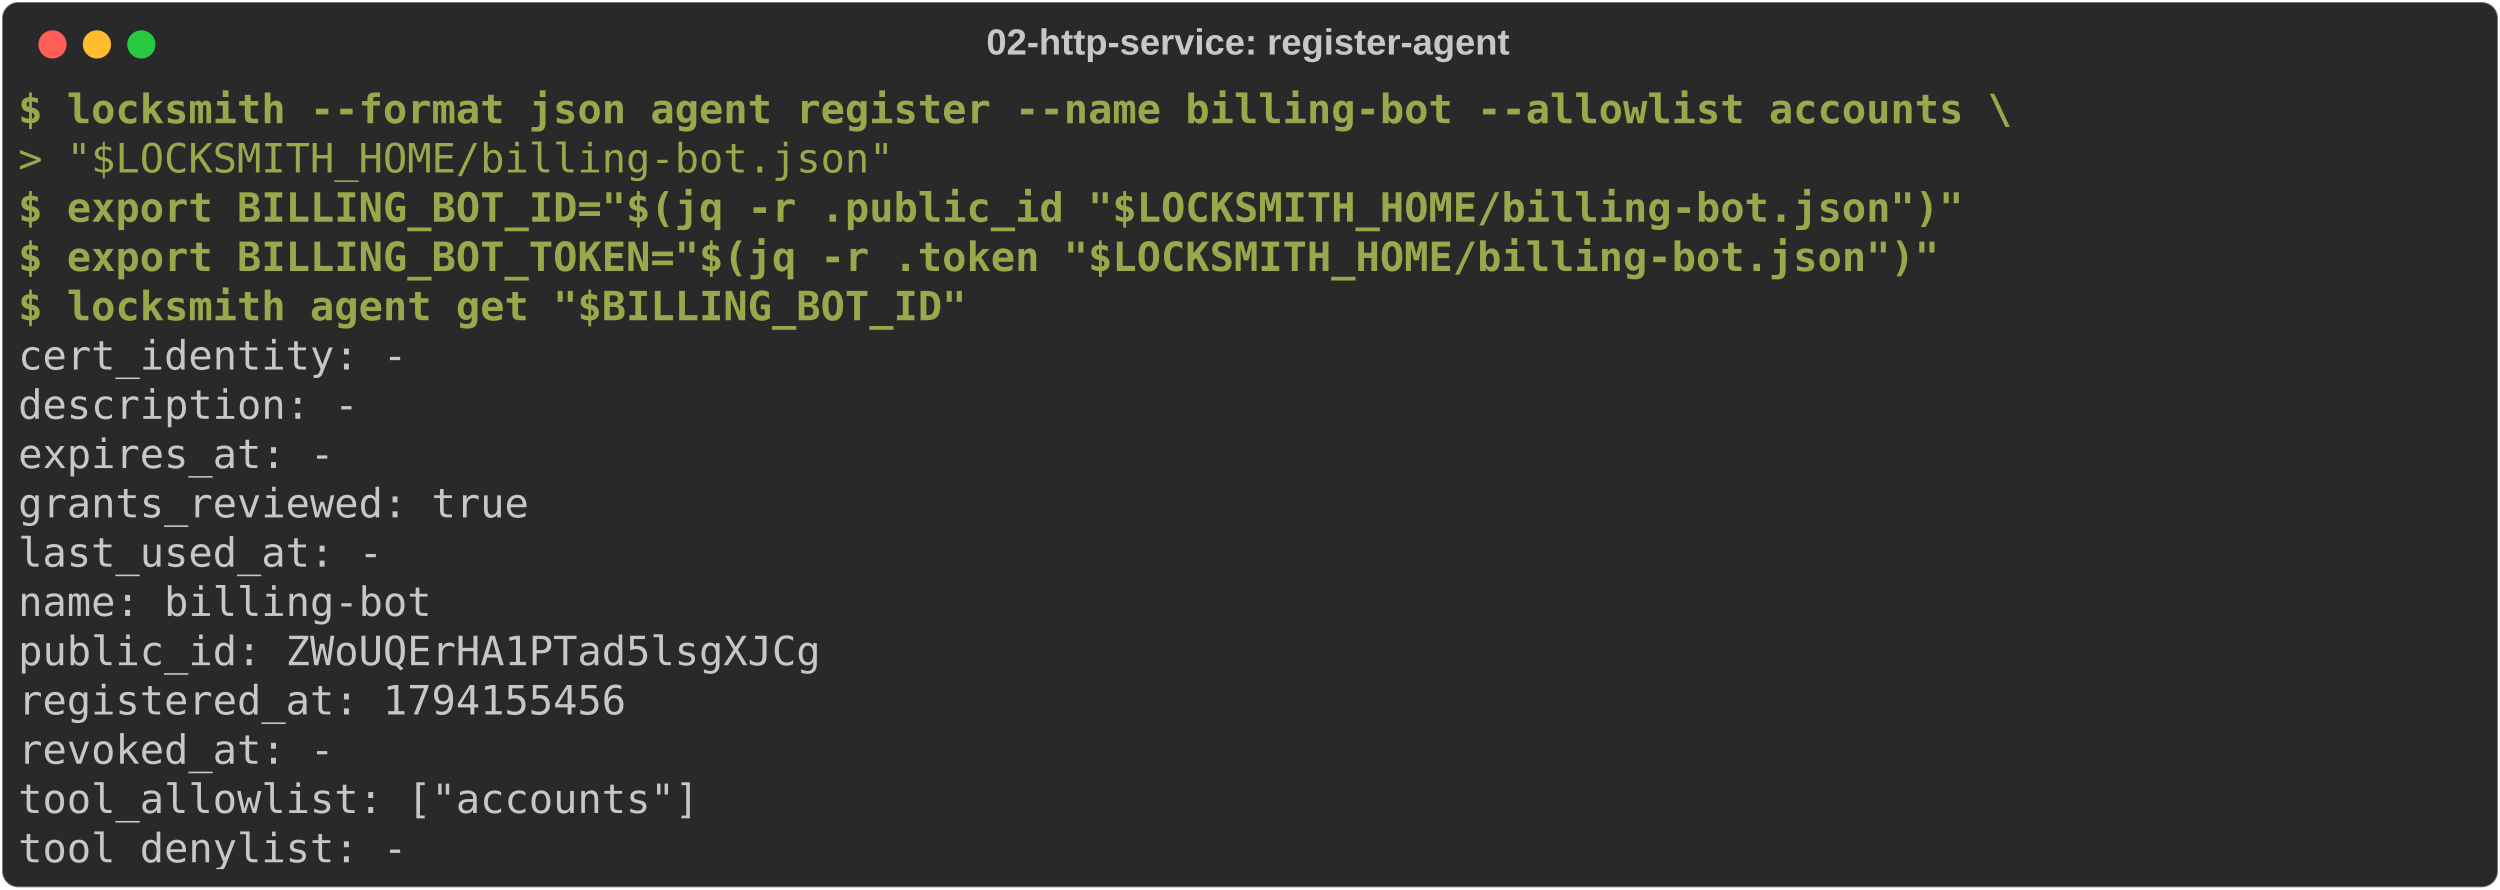
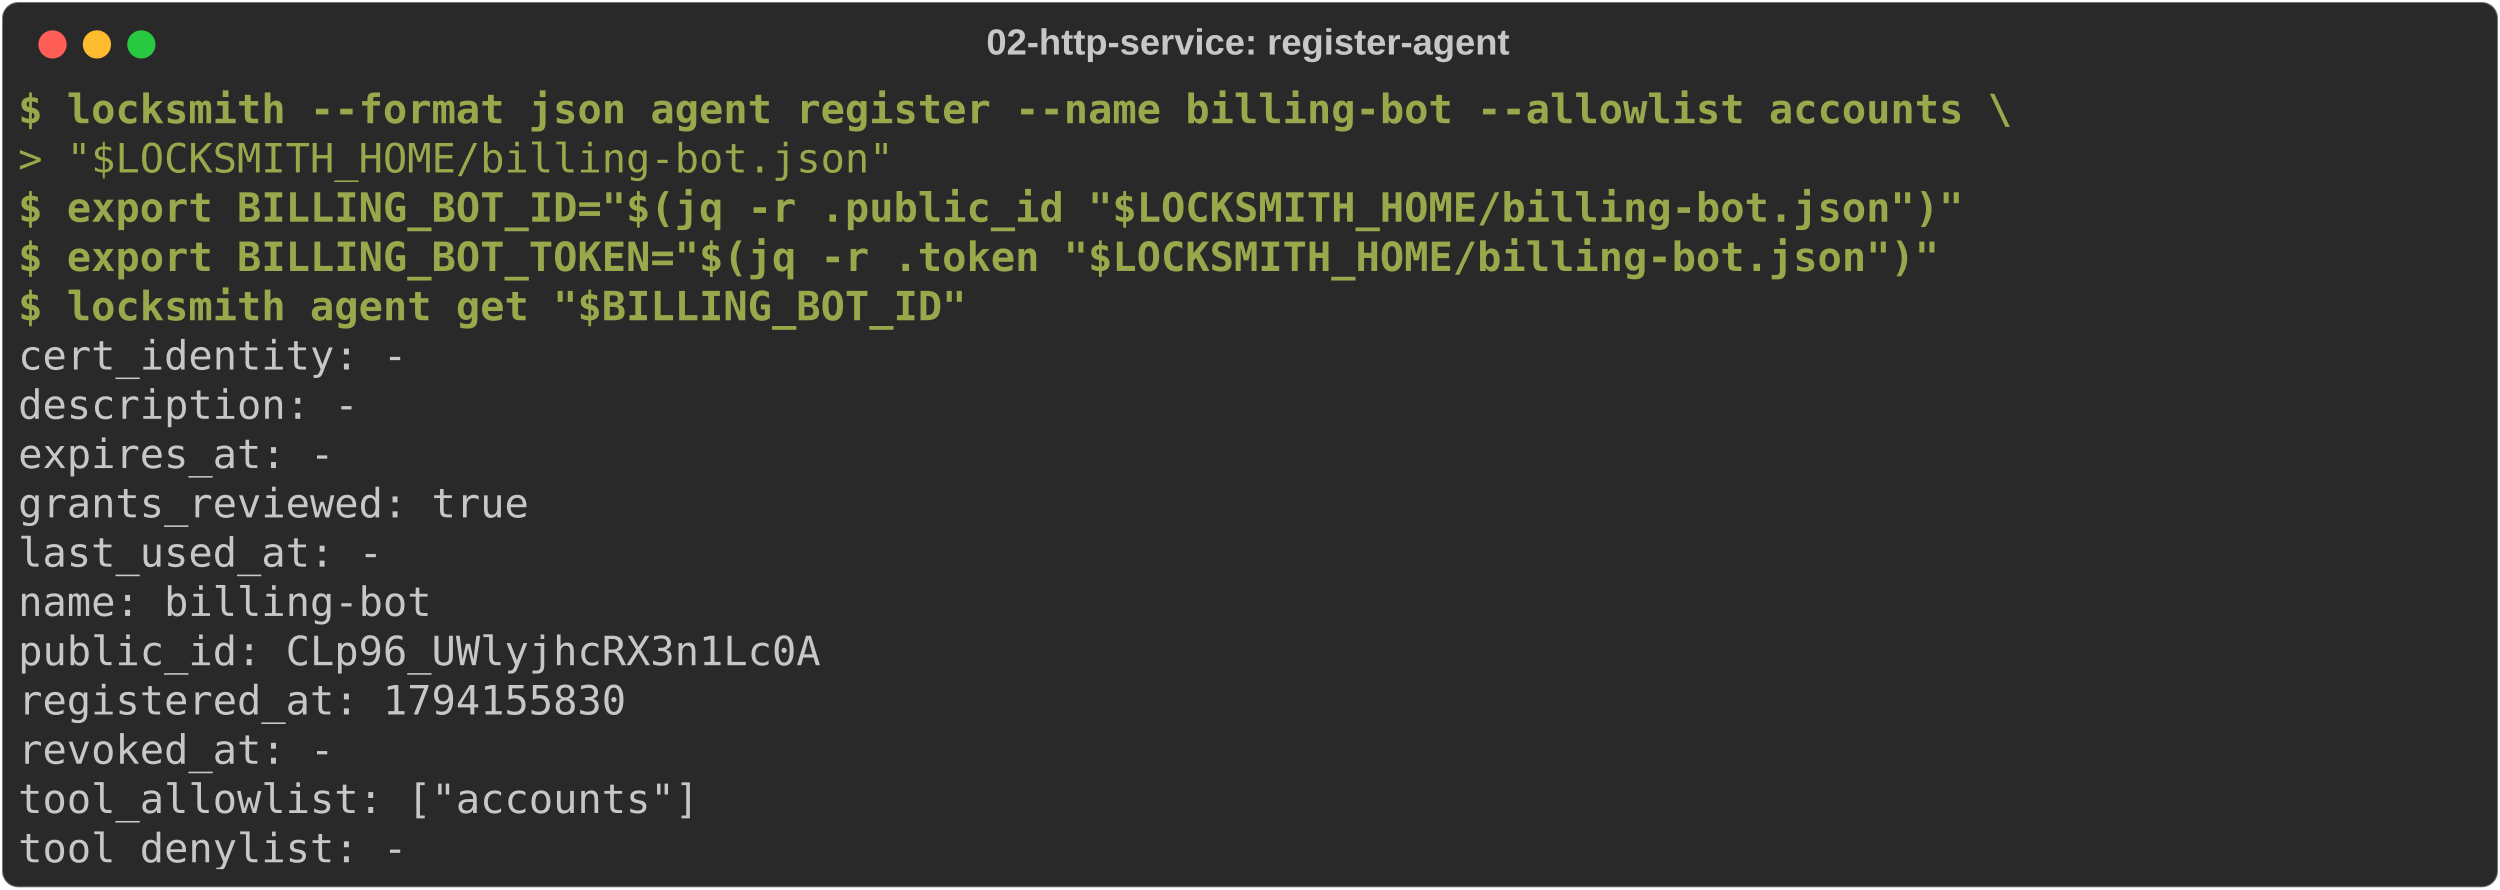
<svg xmlns="http://www.w3.org/2000/svg" class="rich-terminal" viewBox="0 0 1238 440.4">
  <style>

    @font-face {
        font-family: "Fira Code";
        src: local("FiraCode-Regular"),
                url("https://cdnjs.cloudflare.com/ajax/libs/firacode/6.2.0/woff2/FiraCode-Regular.woff2") format("woff2"),
                url("https://cdnjs.cloudflare.com/ajax/libs/firacode/6.2.0/woff/FiraCode-Regular.woff") format("woff");
        font-style: normal;
        font-weight: 400;
    }
    @font-face {
        font-family: "Fira Code";
        src: local("FiraCode-Bold"),
                url("https://cdnjs.cloudflare.com/ajax/libs/firacode/6.2.0/woff2/FiraCode-Bold.woff2") format("woff2"),
                url("https://cdnjs.cloudflare.com/ajax/libs/firacode/6.2.0/woff/FiraCode-Bold.woff") format("woff");
        font-style: bold;
        font-weight: 700;
    }

-     .terminal-2732829337-matrix {
+     .terminal-1860282973-matrix {
        font-family: Fira Code, monospace;
        font-size: 20px;
        line-height: 24.4px;
        font-variant-east-asian: full-width;
    }

-     .terminal-2732829337-title {
+     .terminal-1860282973-title {
        font-size: 18px;
        font-weight: bold;
        font-family: arial;
    }

-     .terminal-2732829337-r1 { fill: #98a84b;font-weight: bold }
- .terminal-2732829337-r2 { fill: #c5c8c6 }
- .terminal-2732829337-r3 { fill: #98a84b }
+     .terminal-1860282973-r1 { fill: #98a84b;font-weight: bold }
+ .terminal-1860282973-r2 { fill: #c5c8c6 }
+ .terminal-1860282973-r3 { fill: #98a84b }
    </style>
  <defs>
-     <clipPath id="terminal-2732829337-clip-terminal">
+     <clipPath id="terminal-1860282973-clip-terminal">
      <rect x="0" y="0" width="1219.0" height="389.4" />
    </clipPath>
-     <clipPath id="terminal-2732829337-line-0">
+     <clipPath id="terminal-1860282973-line-0">
      <rect x="0" y="1.5" width="1220" height="24.65" />
    </clipPath>
-     <clipPath id="terminal-2732829337-line-1">
+     <clipPath id="terminal-1860282973-line-1">
      <rect x="0" y="25.9" width="1220" height="24.65" />
    </clipPath>
-     <clipPath id="terminal-2732829337-line-2">
+     <clipPath id="terminal-1860282973-line-2">
      <rect x="0" y="50.3" width="1220" height="24.65" />
    </clipPath>
-     <clipPath id="terminal-2732829337-line-3">
+     <clipPath id="terminal-1860282973-line-3">
      <rect x="0" y="74.7" width="1220" height="24.65" />
    </clipPath>
-     <clipPath id="terminal-2732829337-line-4">
+     <clipPath id="terminal-1860282973-line-4">
      <rect x="0" y="99.1" width="1220" height="24.65" />
    </clipPath>
-     <clipPath id="terminal-2732829337-line-5">
+     <clipPath id="terminal-1860282973-line-5">
      <rect x="0" y="123.5" width="1220" height="24.65" />
    </clipPath>
-     <clipPath id="terminal-2732829337-line-6">
+     <clipPath id="terminal-1860282973-line-6">
      <rect x="0" y="147.9" width="1220" height="24.65" />
    </clipPath>
-     <clipPath id="terminal-2732829337-line-7">
+     <clipPath id="terminal-1860282973-line-7">
      <rect x="0" y="172.3" width="1220" height="24.65" />
    </clipPath>
-     <clipPath id="terminal-2732829337-line-8">
+     <clipPath id="terminal-1860282973-line-8">
      <rect x="0" y="196.7" width="1220" height="24.65" />
    </clipPath>
-     <clipPath id="terminal-2732829337-line-9">
+     <clipPath id="terminal-1860282973-line-9">
      <rect x="0" y="221.1" width="1220" height="24.65" />
    </clipPath>
-     <clipPath id="terminal-2732829337-line-10">
+     <clipPath id="terminal-1860282973-line-10">
      <rect x="0" y="245.5" width="1220" height="24.65" />
    </clipPath>
-     <clipPath id="terminal-2732829337-line-11">
+     <clipPath id="terminal-1860282973-line-11">
      <rect x="0" y="269.9" width="1220" height="24.65" />
    </clipPath>
-     <clipPath id="terminal-2732829337-line-12">
+     <clipPath id="terminal-1860282973-line-12">
      <rect x="0" y="294.3" width="1220" height="24.65" />
    </clipPath>
-     <clipPath id="terminal-2732829337-line-13">
+     <clipPath id="terminal-1860282973-line-13">
      <rect x="0" y="318.7" width="1220" height="24.65" />
    </clipPath>
-     <clipPath id="terminal-2732829337-line-14">
+     <clipPath id="terminal-1860282973-line-14">
      <rect x="0" y="343.1" width="1220" height="24.65" />
    </clipPath>
  </defs>
  <rect fill="#292929" stroke="rgba(255,255,255,0.35)" stroke-width="1" x="1" y="1" width="1236" height="438.4" rx="8" />
-   <text class="terminal-2732829337-title" fill="#c5c8c6" text-anchor="middle" x="618" y="27">02-http-service: register-agent</text>
+   <text class="terminal-1860282973-title" fill="#c5c8c6" text-anchor="middle" x="618" y="27">02-http-service: register-agent</text>
  <g transform="translate(26,22)">
    <circle cx="0" cy="0" r="7" fill="#ff5f57" />
    <circle cx="22" cy="0" r="7" fill="#febc2e" />
    <circle cx="44" cy="0" r="7" fill="#28c840" />
  </g>
-   <g transform="translate(9, 41)" clip-path="url(#terminal-2732829337-clip-terminal)">
-     <g class="terminal-2732829337-matrix">
-       <text class="terminal-2732829337-r1" x="0" y="20" textLength="1000.4" clip-path="url(#terminal-2732829337-line-0)">$ locksmith --format json agent register --name billing-bot --allowlist accounts \</text>
-       <text class="terminal-2732829337-r2" x="1220" y="20" textLength="12.2" clip-path="url(#terminal-2732829337-line-0)">
+   <g transform="translate(9, 41)" clip-path="url(#terminal-1860282973-clip-terminal)">
+     <g class="terminal-1860282973-matrix">
+       <text class="terminal-1860282973-r1" x="0" y="20" textLength="1000.4" clip-path="url(#terminal-1860282973-line-0)">$ locksmith --format json agent register --name billing-bot --allowlist accounts \</text>
+       <text class="terminal-1860282973-r2" x="1220" y="20" textLength="12.2" clip-path="url(#terminal-1860282973-line-0)">
</text>
-       <text class="terminal-2732829337-r3" x="0" y="44.4" textLength="488" clip-path="url(#terminal-2732829337-line-1)">    &gt; "$LOCKSMITH_HOME/billing-bot.json"</text>
-       <text class="terminal-2732829337-r2" x="1220" y="44.4" textLength="12.2" clip-path="url(#terminal-2732829337-line-1)">
+       <text class="terminal-1860282973-r3" x="0" y="44.4" textLength="488" clip-path="url(#terminal-1860282973-line-1)">    &gt; "$LOCKSMITH_HOME/billing-bot.json"</text>
+       <text class="terminal-1860282973-r2" x="1220" y="44.4" textLength="12.2" clip-path="url(#terminal-1860282973-line-1)">
</text>
-       <text class="terminal-2732829337-r1" x="0" y="68.8" textLength="976" clip-path="url(#terminal-2732829337-line-2)">$ export BILLING_BOT_ID="$(jq -r .public_id "$LOCKSMITH_HOME/billing-bot.json")"</text>
-       <text class="terminal-2732829337-r2" x="1220" y="68.8" textLength="12.2" clip-path="url(#terminal-2732829337-line-2)">
+       <text class="terminal-1860282973-r1" x="0" y="68.8" textLength="976" clip-path="url(#terminal-1860282973-line-2)">$ export BILLING_BOT_ID="$(jq -r .public_id "$LOCKSMITH_HOME/billing-bot.json")"</text>
+       <text class="terminal-1860282973-r2" x="1220" y="68.8" textLength="12.2" clip-path="url(#terminal-1860282973-line-2)">
</text>
-       <text class="terminal-2732829337-r1" x="0" y="93.2" textLength="963.8" clip-path="url(#terminal-2732829337-line-3)">$ export BILLING_BOT_TOKEN="$(jq -r .token "$LOCKSMITH_HOME/billing-bot.json")"</text>
-       <text class="terminal-2732829337-r2" x="1220" y="93.2" textLength="12.2" clip-path="url(#terminal-2732829337-line-3)">
+       <text class="terminal-1860282973-r1" x="0" y="93.2" textLength="963.8" clip-path="url(#terminal-1860282973-line-3)">$ export BILLING_BOT_TOKEN="$(jq -r .token "$LOCKSMITH_HOME/billing-bot.json")"</text>
+       <text class="terminal-1860282973-r2" x="1220" y="93.2" textLength="12.2" clip-path="url(#terminal-1860282973-line-3)">
</text>
-       <text class="terminal-2732829337-r1" x="0" y="117.6" textLength="475.8" clip-path="url(#terminal-2732829337-line-4)">$ locksmith agent get "$BILLING_BOT_ID"</text>
-       <text class="terminal-2732829337-r2" x="1220" y="117.6" textLength="12.2" clip-path="url(#terminal-2732829337-line-4)">
+       <text class="terminal-1860282973-r1" x="0" y="117.6" textLength="475.8" clip-path="url(#terminal-1860282973-line-4)">$ locksmith agent get "$BILLING_BOT_ID"</text>
+       <text class="terminal-1860282973-r2" x="1220" y="117.6" textLength="12.2" clip-path="url(#terminal-1860282973-line-4)">
</text>
-       <text class="terminal-2732829337-r2" x="0" y="142" textLength="195.2" clip-path="url(#terminal-2732829337-line-5)">cert_identity: -</text>
-       <text class="terminal-2732829337-r2" x="1220" y="142" textLength="12.2" clip-path="url(#terminal-2732829337-line-5)">
+       <text class="terminal-1860282973-r2" x="0" y="142" textLength="195.2" clip-path="url(#terminal-1860282973-line-5)">cert_identity: -</text>
+       <text class="terminal-1860282973-r2" x="1220" y="142" textLength="12.2" clip-path="url(#terminal-1860282973-line-5)">
</text>
-       <text class="terminal-2732829337-r2" x="0" y="166.4" textLength="170.8" clip-path="url(#terminal-2732829337-line-6)">description: -</text>
-       <text class="terminal-2732829337-r2" x="1220" y="166.4" textLength="12.2" clip-path="url(#terminal-2732829337-line-6)">
+       <text class="terminal-1860282973-r2" x="0" y="166.4" textLength="170.8" clip-path="url(#terminal-1860282973-line-6)">description: -</text>
+       <text class="terminal-1860282973-r2" x="1220" y="166.4" textLength="12.2" clip-path="url(#terminal-1860282973-line-6)">
</text>
-       <text class="terminal-2732829337-r2" x="0" y="190.8" textLength="158.6" clip-path="url(#terminal-2732829337-line-7)">expires_at: -</text>
-       <text class="terminal-2732829337-r2" x="1220" y="190.8" textLength="12.2" clip-path="url(#terminal-2732829337-line-7)">
+       <text class="terminal-1860282973-r2" x="0" y="190.8" textLength="158.6" clip-path="url(#terminal-1860282973-line-7)">expires_at: -</text>
+       <text class="terminal-1860282973-r2" x="1220" y="190.8" textLength="12.2" clip-path="url(#terminal-1860282973-line-7)">
</text>
-       <text class="terminal-2732829337-r2" x="0" y="215.2" textLength="256.2" clip-path="url(#terminal-2732829337-line-8)">grants_reviewed: true</text>
-       <text class="terminal-2732829337-r2" x="1220" y="215.2" textLength="12.2" clip-path="url(#terminal-2732829337-line-8)">
+       <text class="terminal-1860282973-r2" x="0" y="215.2" textLength="256.2" clip-path="url(#terminal-1860282973-line-8)">grants_reviewed: true</text>
+       <text class="terminal-1860282973-r2" x="1220" y="215.2" textLength="12.2" clip-path="url(#terminal-1860282973-line-8)">
</text>
-       <text class="terminal-2732829337-r2" x="0" y="239.6" textLength="183" clip-path="url(#terminal-2732829337-line-9)">last_used_at: -</text>
-       <text class="terminal-2732829337-r2" x="1220" y="239.6" textLength="12.2" clip-path="url(#terminal-2732829337-line-9)">
+       <text class="terminal-1860282973-r2" x="0" y="239.6" textLength="183" clip-path="url(#terminal-1860282973-line-9)">last_used_at: -</text>
+       <text class="terminal-1860282973-r2" x="1220" y="239.6" textLength="12.2" clip-path="url(#terminal-1860282973-line-9)">
</text>
-       <text class="terminal-2732829337-r2" x="0" y="264" textLength="207.4" clip-path="url(#terminal-2732829337-line-10)">name: billing-bot</text>
-       <text class="terminal-2732829337-r2" x="1220" y="264" textLength="12.2" clip-path="url(#terminal-2732829337-line-10)">
+       <text class="terminal-1860282973-r2" x="0" y="264" textLength="207.4" clip-path="url(#terminal-1860282973-line-10)">name: billing-bot</text>
+       <text class="terminal-1860282973-r2" x="1220" y="264" textLength="12.2" clip-path="url(#terminal-1860282973-line-10)">
</text>
-       <text class="terminal-2732829337-r2" x="0" y="288.4" textLength="402.6" clip-path="url(#terminal-2732829337-line-11)">public_id: ZWoUQErHA1PTad5lsgXJCg</text>
-       <text class="terminal-2732829337-r2" x="1220" y="288.4" textLength="12.2" clip-path="url(#terminal-2732829337-line-11)">
+       <text class="terminal-1860282973-r2" x="0" y="288.4" textLength="402.6" clip-path="url(#terminal-1860282973-line-11)">public_id: CLp96_UWlyjhcRX3n1Lc0A</text>
+       <text class="terminal-1860282973-r2" x="1220" y="288.4" textLength="12.2" clip-path="url(#terminal-1860282973-line-11)">
</text>
-       <text class="terminal-2732829337-r2" x="0" y="312.8" textLength="305" clip-path="url(#terminal-2732829337-line-12)">registered_at: 1794155456</text>
-       <text class="terminal-2732829337-r2" x="1220" y="312.8" textLength="12.2" clip-path="url(#terminal-2732829337-line-12)">
+       <text class="terminal-1860282973-r2" x="0" y="312.8" textLength="305" clip-path="url(#terminal-1860282973-line-12)">registered_at: 1794155830</text>
+       <text class="terminal-1860282973-r2" x="1220" y="312.8" textLength="12.2" clip-path="url(#terminal-1860282973-line-12)">
</text>
-       <text class="terminal-2732829337-r2" x="0" y="337.2" textLength="158.6" clip-path="url(#terminal-2732829337-line-13)">revoked_at: -</text>
-       <text class="terminal-2732829337-r2" x="1220" y="337.2" textLength="12.2" clip-path="url(#terminal-2732829337-line-13)">
+       <text class="terminal-1860282973-r2" x="0" y="337.2" textLength="158.6" clip-path="url(#terminal-1860282973-line-13)">revoked_at: -</text>
+       <text class="terminal-1860282973-r2" x="1220" y="337.2" textLength="12.2" clip-path="url(#terminal-1860282973-line-13)">
</text>
-       <text class="terminal-2732829337-r2" x="0" y="361.6" textLength="341.6" clip-path="url(#terminal-2732829337-line-14)">tool_allowlist: ["accounts"]</text>
-       <text class="terminal-2732829337-r2" x="1220" y="361.6" textLength="12.2" clip-path="url(#terminal-2732829337-line-14)">
+       <text class="terminal-1860282973-r2" x="0" y="361.6" textLength="341.6" clip-path="url(#terminal-1860282973-line-14)">tool_allowlist: ["accounts"]</text>
+       <text class="terminal-1860282973-r2" x="1220" y="361.6" textLength="12.2" clip-path="url(#terminal-1860282973-line-14)">
</text>
-       <text class="terminal-2732829337-r2" x="0" y="386" textLength="195.2" clip-path="url(#terminal-2732829337-line-15)">tool_denylist: -</text>
-       <text class="terminal-2732829337-r2" x="1220" y="386" textLength="12.2" clip-path="url(#terminal-2732829337-line-15)">
+       <text class="terminal-1860282973-r2" x="0" y="386" textLength="195.2" clip-path="url(#terminal-1860282973-line-15)">tool_denylist: -</text>
+       <text class="terminal-1860282973-r2" x="1220" y="386" textLength="12.2" clip-path="url(#terminal-1860282973-line-15)">
</text>
    </g>
  </g>
</svg>
